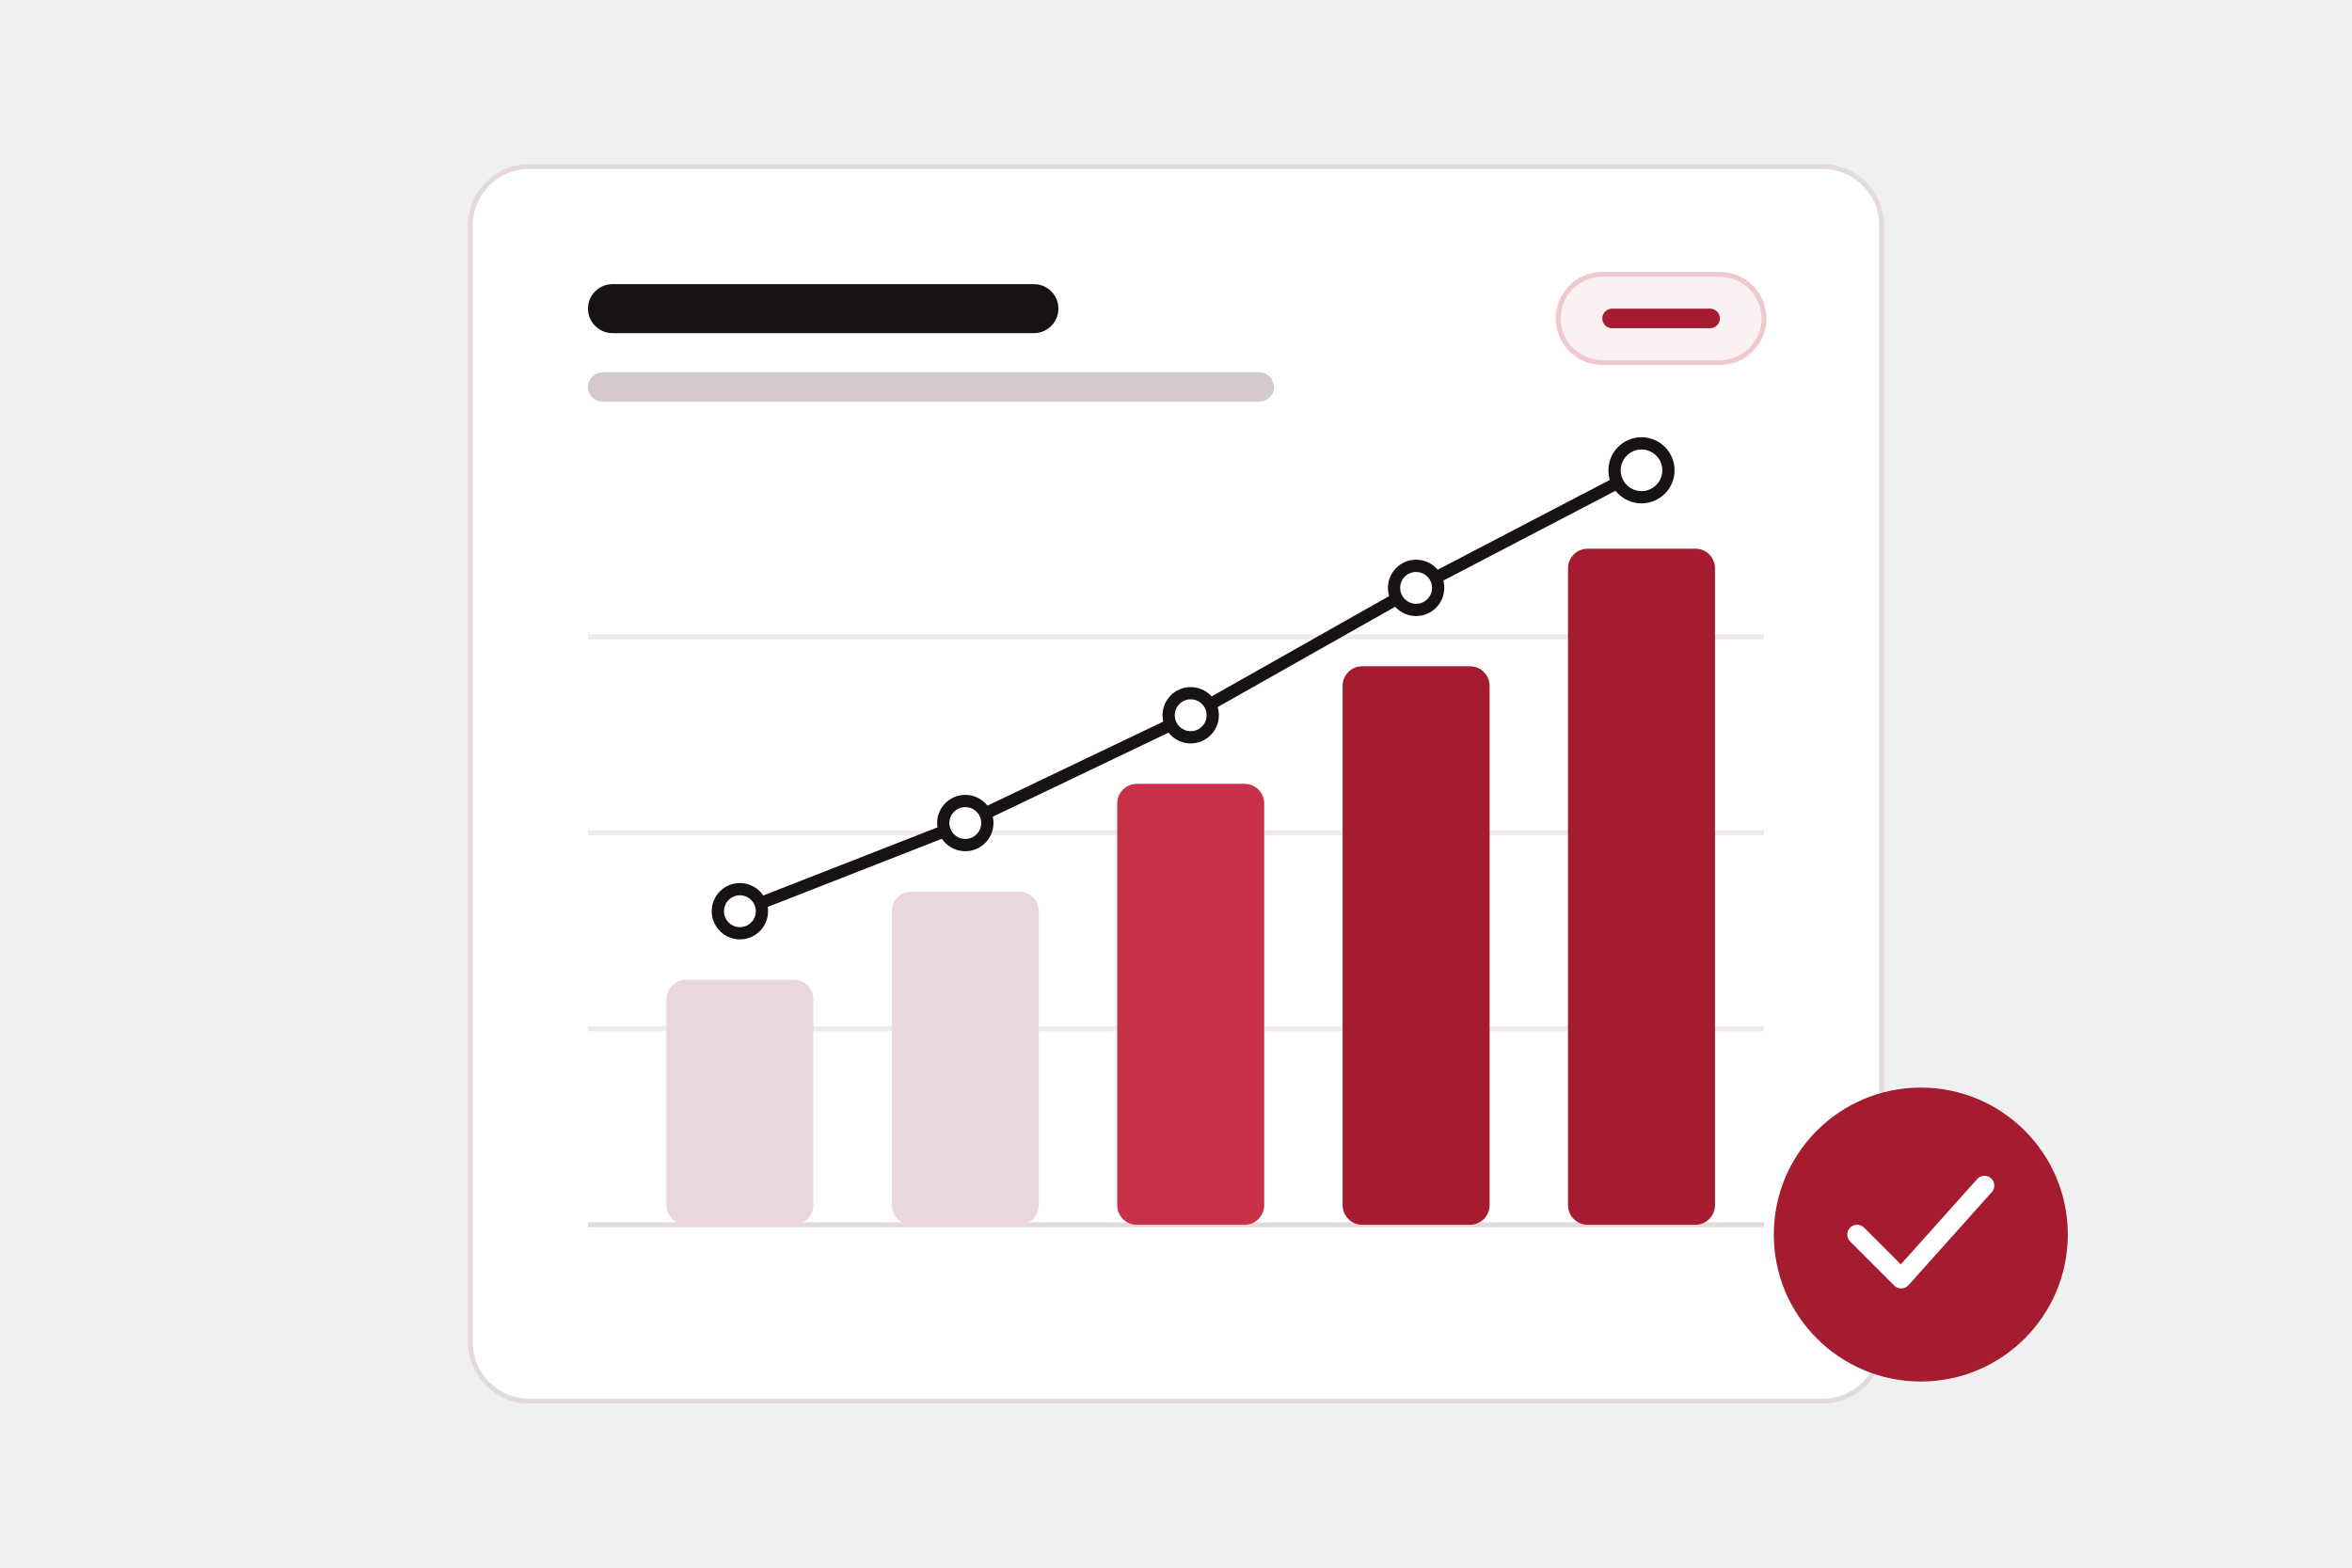
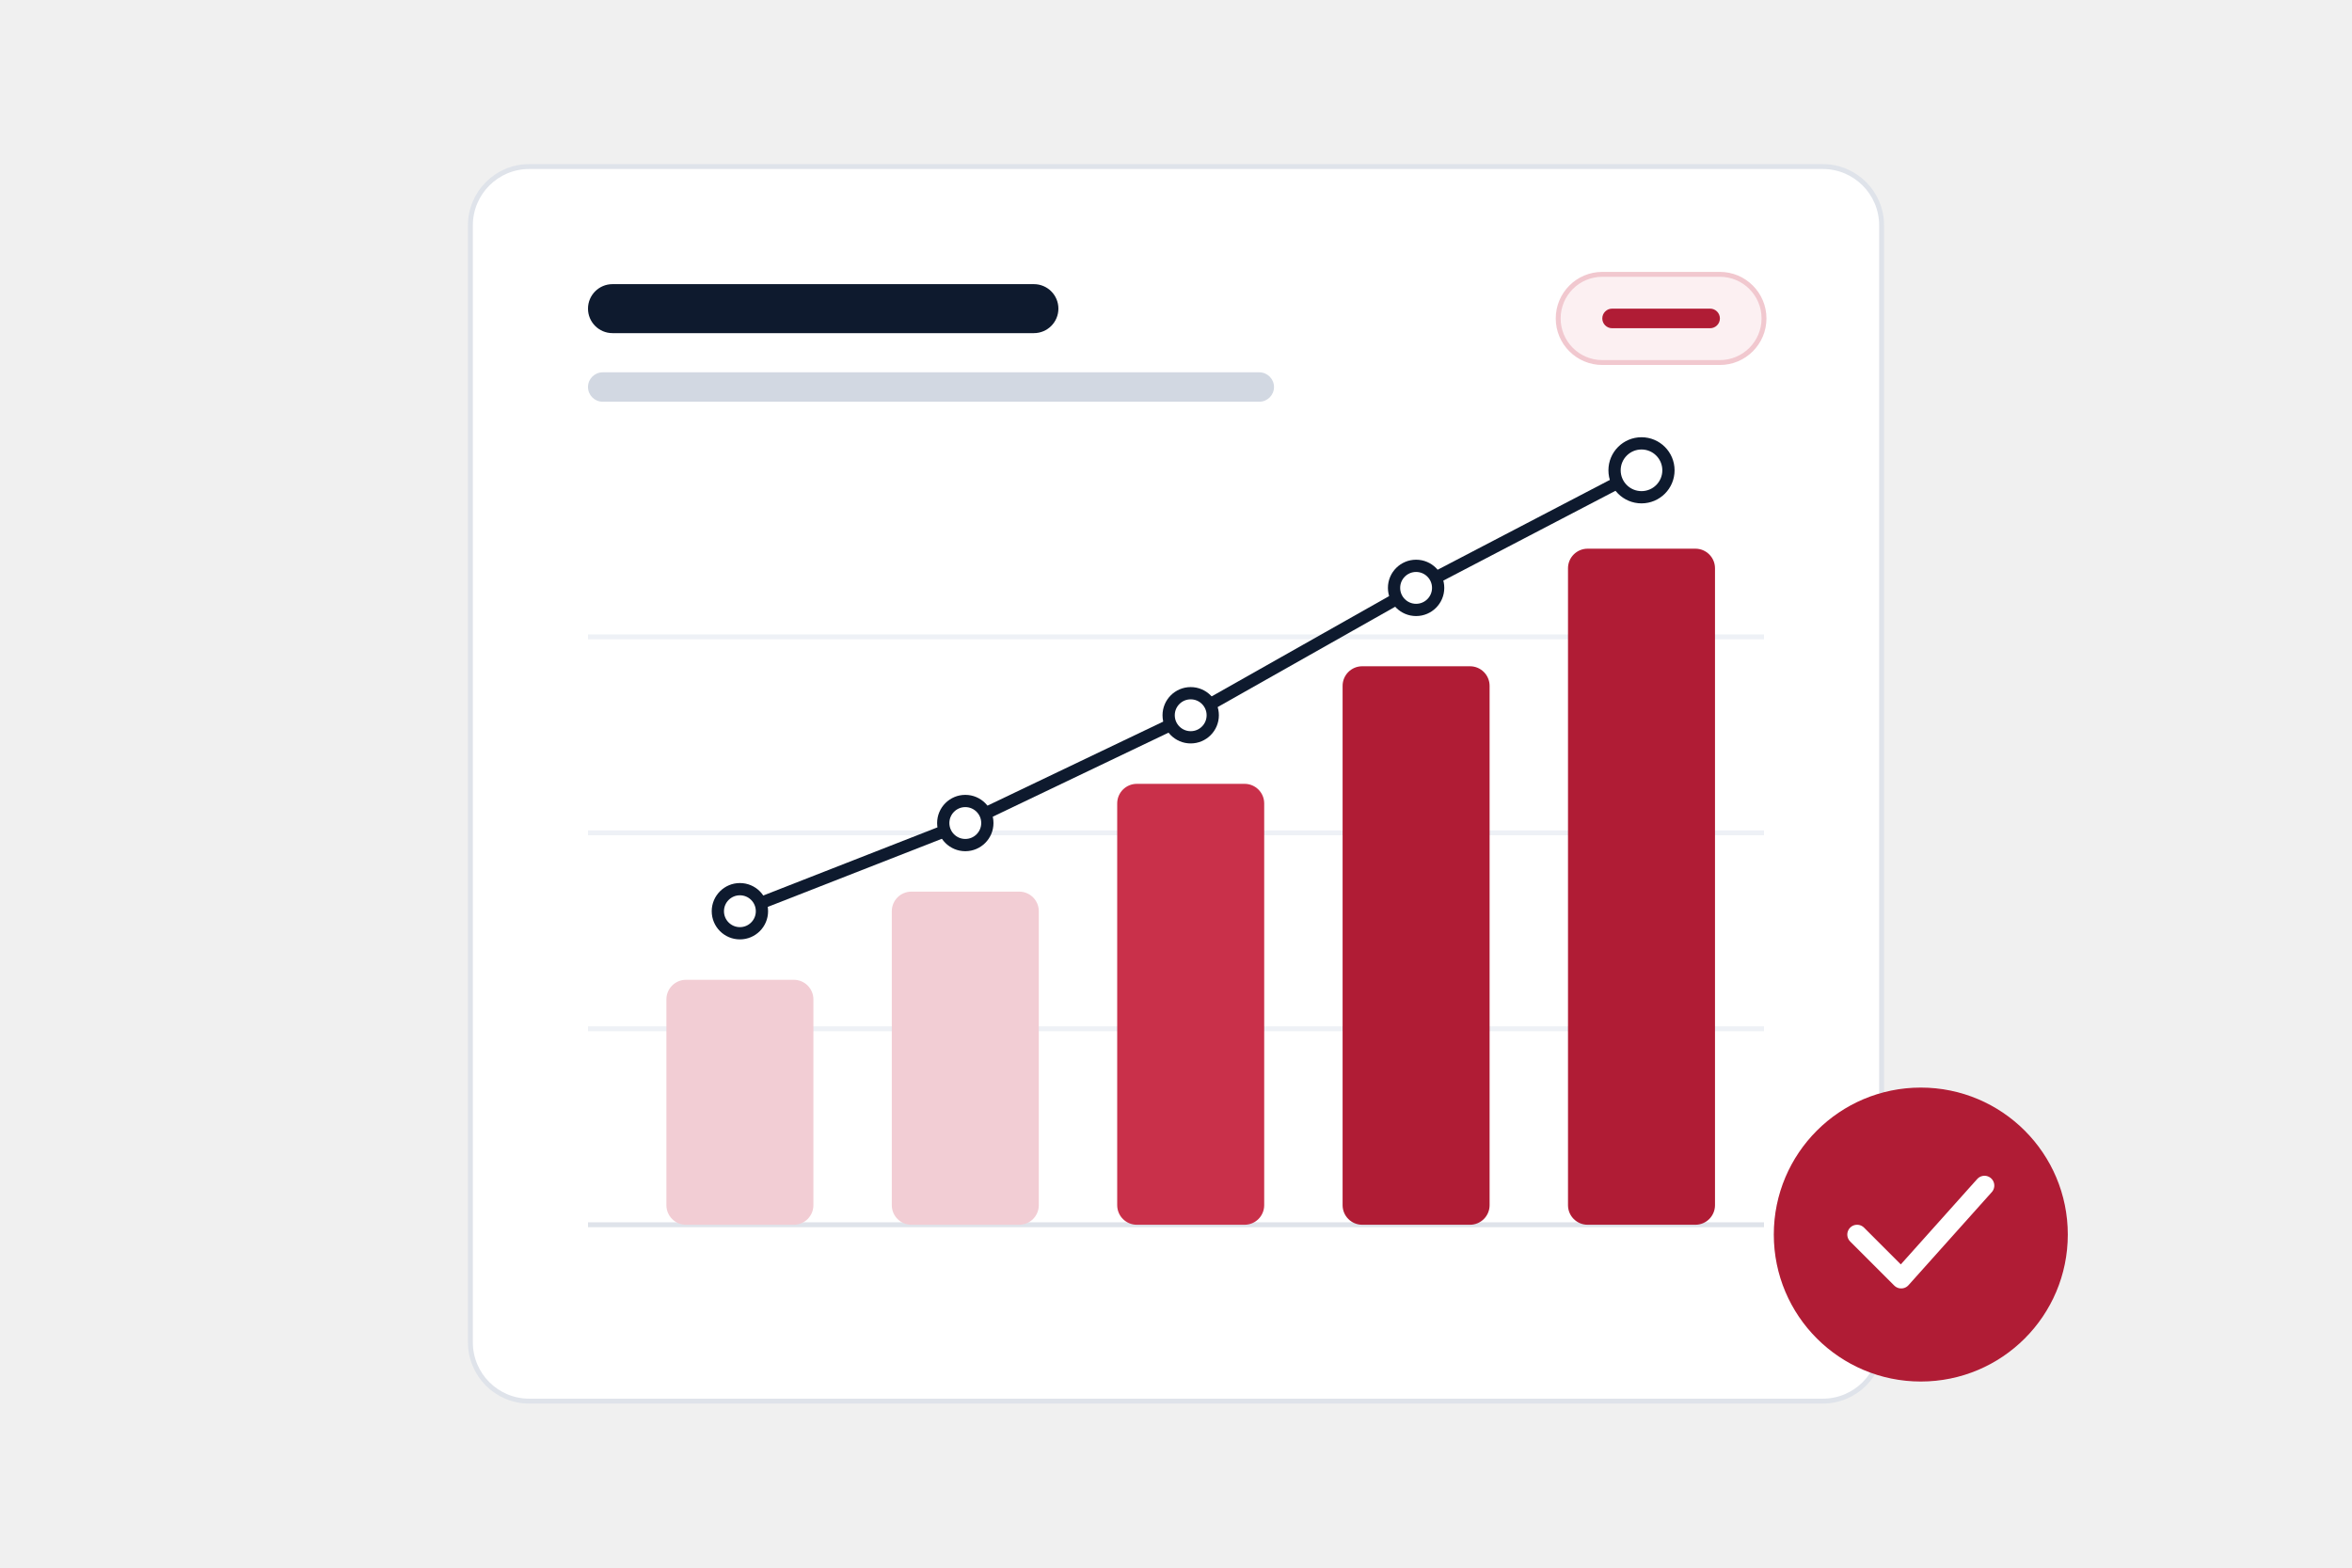
<svg xmlns="http://www.w3.org/2000/svg" viewBox="0 0 480 320" fill="none">
-   <rect x="96" y="34" width="288" height="252" rx="12" fill="#fff" stroke="#e4dadd" />
-   <rect x="120" y="58" width="96" height="10" rx="5" fill="#181214" />
-   <rect x="120" y="76" width="140" height="6" rx="3" fill="#d6c9cc" />
-   <rect x="318" y="56" width="42" height="18" rx="9" fill="#fbf1f2" stroke="#f0c9cf" />
-   <rect x="327" y="63" width="24" height="4" rx="2" fill="#a51c30" />
-   <path d="M120 250 H 360" stroke="#e4dadd" />
-   <path d="M120 210 H 360 M120 170 H 360 M120 130 H 360" stroke="#f1eaec" />
-   <g fill="#ead7db">
+   <rect x="96" y="34" width="288" height="252" rx="12" fill="#fff" stroke="#dfe3ea" />
+   <rect x="120" y="58" width="96" height="10" rx="5" fill="#0e1a2e" />
+   <rect x="120" y="76" width="140" height="6" rx="3" fill="#d2d8e2" />
+   <rect x="318" y="56" width="42" height="18" rx="9" fill="#fcf0f2" stroke="#f1c8cf" />
+   <rect x="327" y="63" width="24" height="4" rx="2" fill="#b01c35" />
+   <path d="M120 250 H 360" stroke="#dfe3ea" />
+   <path d="M120 210 H 360 M120 170 H 360 M120 130 H 360" stroke="#eef1f6" />
+   <g fill="#f2cdd4">
    <rect x="136" y="200" width="30" height="50" rx="4" />
    <rect x="182" y="182" width="30" height="68" rx="4" />
  </g>
  <g fill="#c9304a">
    <rect x="228" y="160" width="30" height="90" rx="4" />
  </g>
-   <g fill="#a51c30">
+   <g fill="#b01c35">
    <rect x="274" y="136" width="30" height="114" rx="4" />
    <rect x="320" y="112" width="30" height="138" rx="4" />
  </g>
-   <path d="M151 186 L 197 168 L 243 146 L 289 120 L 335 96" stroke="#181214" stroke-width="2.5" stroke-linecap="round" stroke-linejoin="round" />
-   <g fill="#fff" stroke="#181214" stroke-width="2.5">
+   <path d="M151 186 L 197 168 L 243 146 L 289 120 L 335 96" stroke="#0e1a2e" stroke-width="2.5" stroke-linecap="round" stroke-linejoin="round" />
+   <g fill="#fff" stroke="#0e1a2e" stroke-width="2.5">
    <circle cx="151" cy="186" r="4.5" />
    <circle cx="197" cy="168" r="4.5" />
    <circle cx="243" cy="146" r="4.5" />
    <circle cx="289" cy="120" r="4.5" />
    <circle cx="335" cy="96" r="5.5" />
  </g>
-   <circle cx="392" cy="252" r="30" fill="#a51c30" />
+   <circle cx="392" cy="252" r="30" fill="#b01c35" />
  <path d="M379 252 l9 9 l17 -19" stroke="#fff" stroke-width="4" stroke-linecap="round" stroke-linejoin="round" />
</svg>
